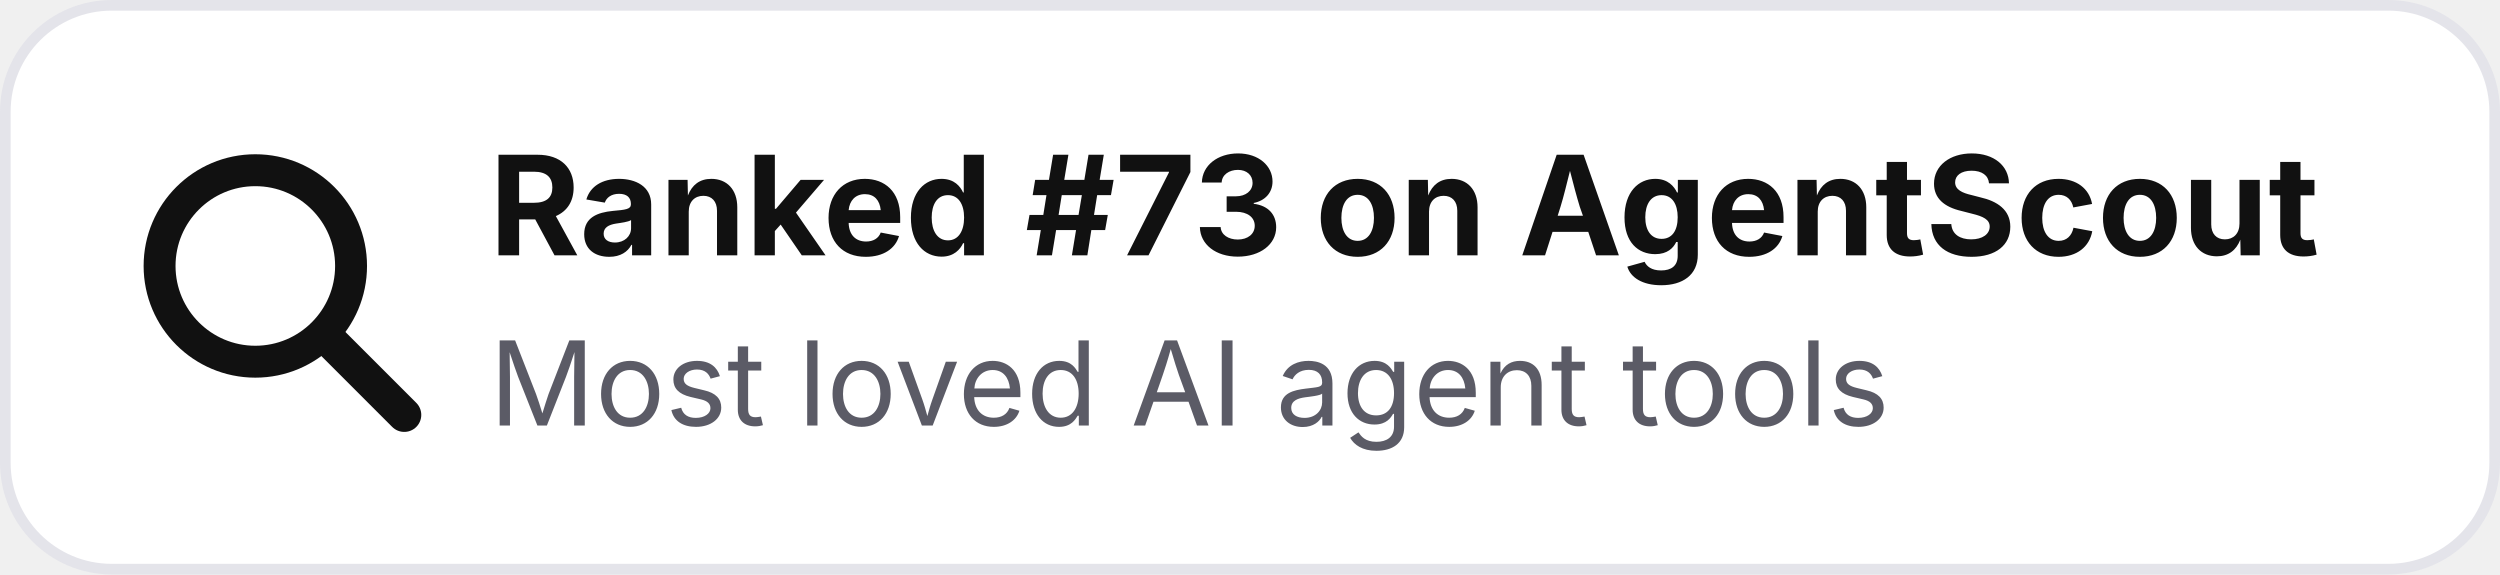
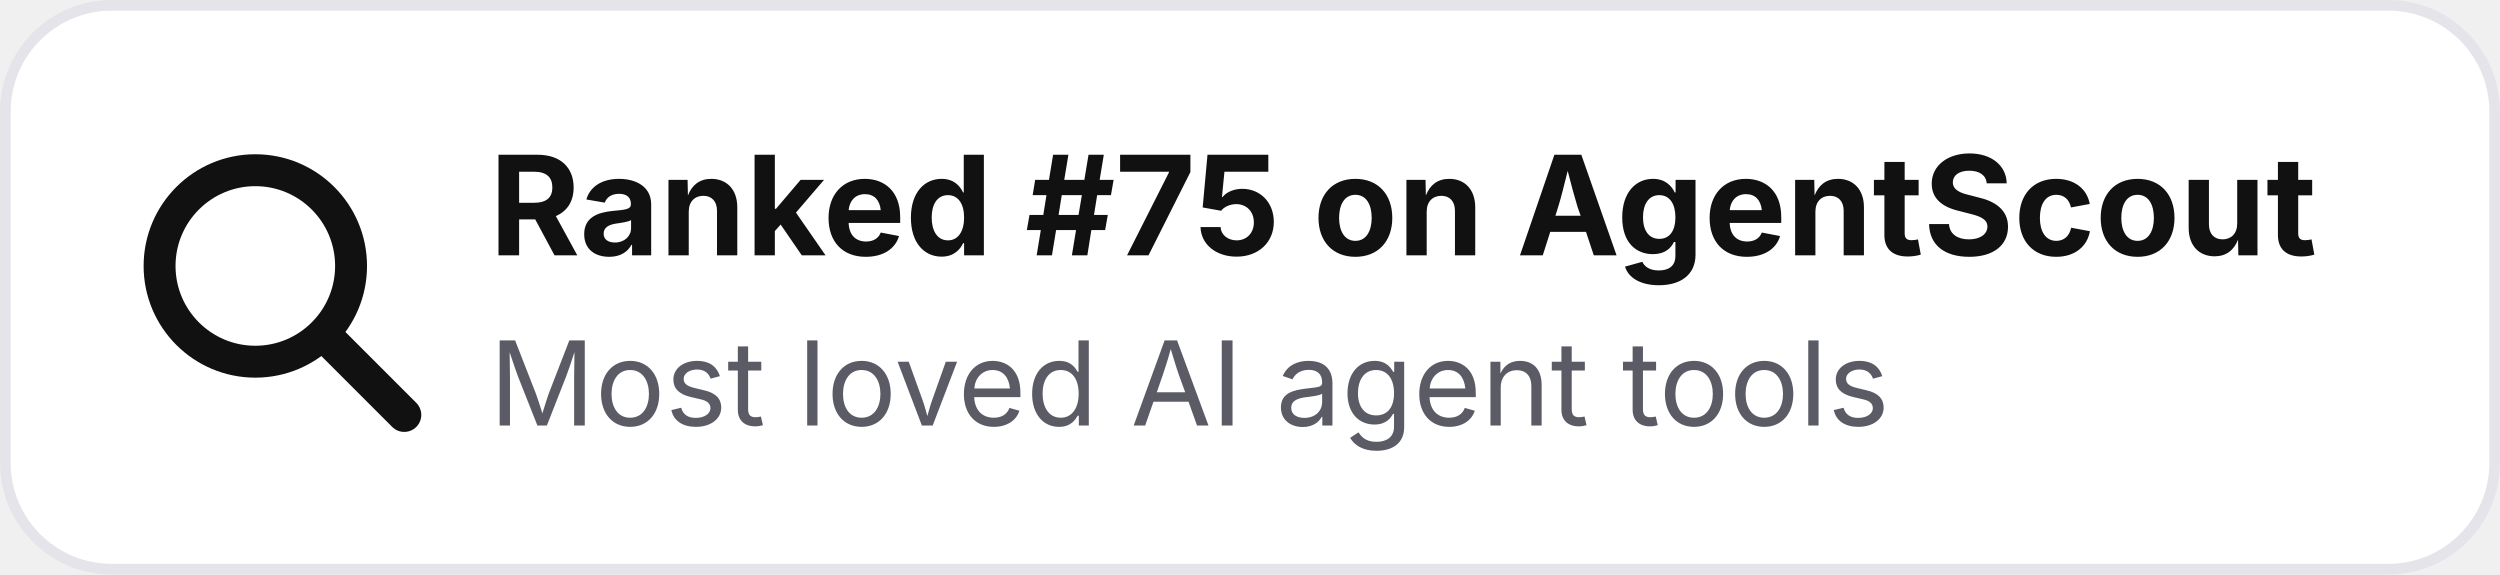
- <svg xmlns="http://www.w3.org/2000/svg" width="235" height="54" viewBox="0 0 235 54" role="img" aria-label="Ranked #73 on AgentScout">
+ <svg xmlns="http://www.w3.org/2000/svg" width="235" height="54" viewBox="0 0 235 54" role="img" aria-label="Ranked #75 on AgentScout">
  <rect x=".5" y=".5" width="234" height="53" rx="10" fill="#ffffff" stroke="#e4e4ea" />
  <circle cx="24" cy="25" r="9" fill="none" stroke="#111111" stroke-width="3" />
  <path d="M31 32l7 7" stroke="#111111" stroke-width="3.2" stroke-linecap="round" />
-   <text x="46" y="24" font-family="Inter,Segoe UI,Arial,sans-serif" font-size="13" font-weight="700" fill="#111111">Ranked #73 on AgentScout</text>
+   <text x="46" y="24" font-family="Inter,Segoe UI,Arial,sans-serif" font-size="13" font-weight="700" fill="#111111">Ranked #75 on AgentScout</text>
  <text x="46" y="40" font-family="Inter,Segoe UI,Arial,sans-serif" font-size="11" fill="#5b5b66">Most loved AI agent tools</text>
</svg>
